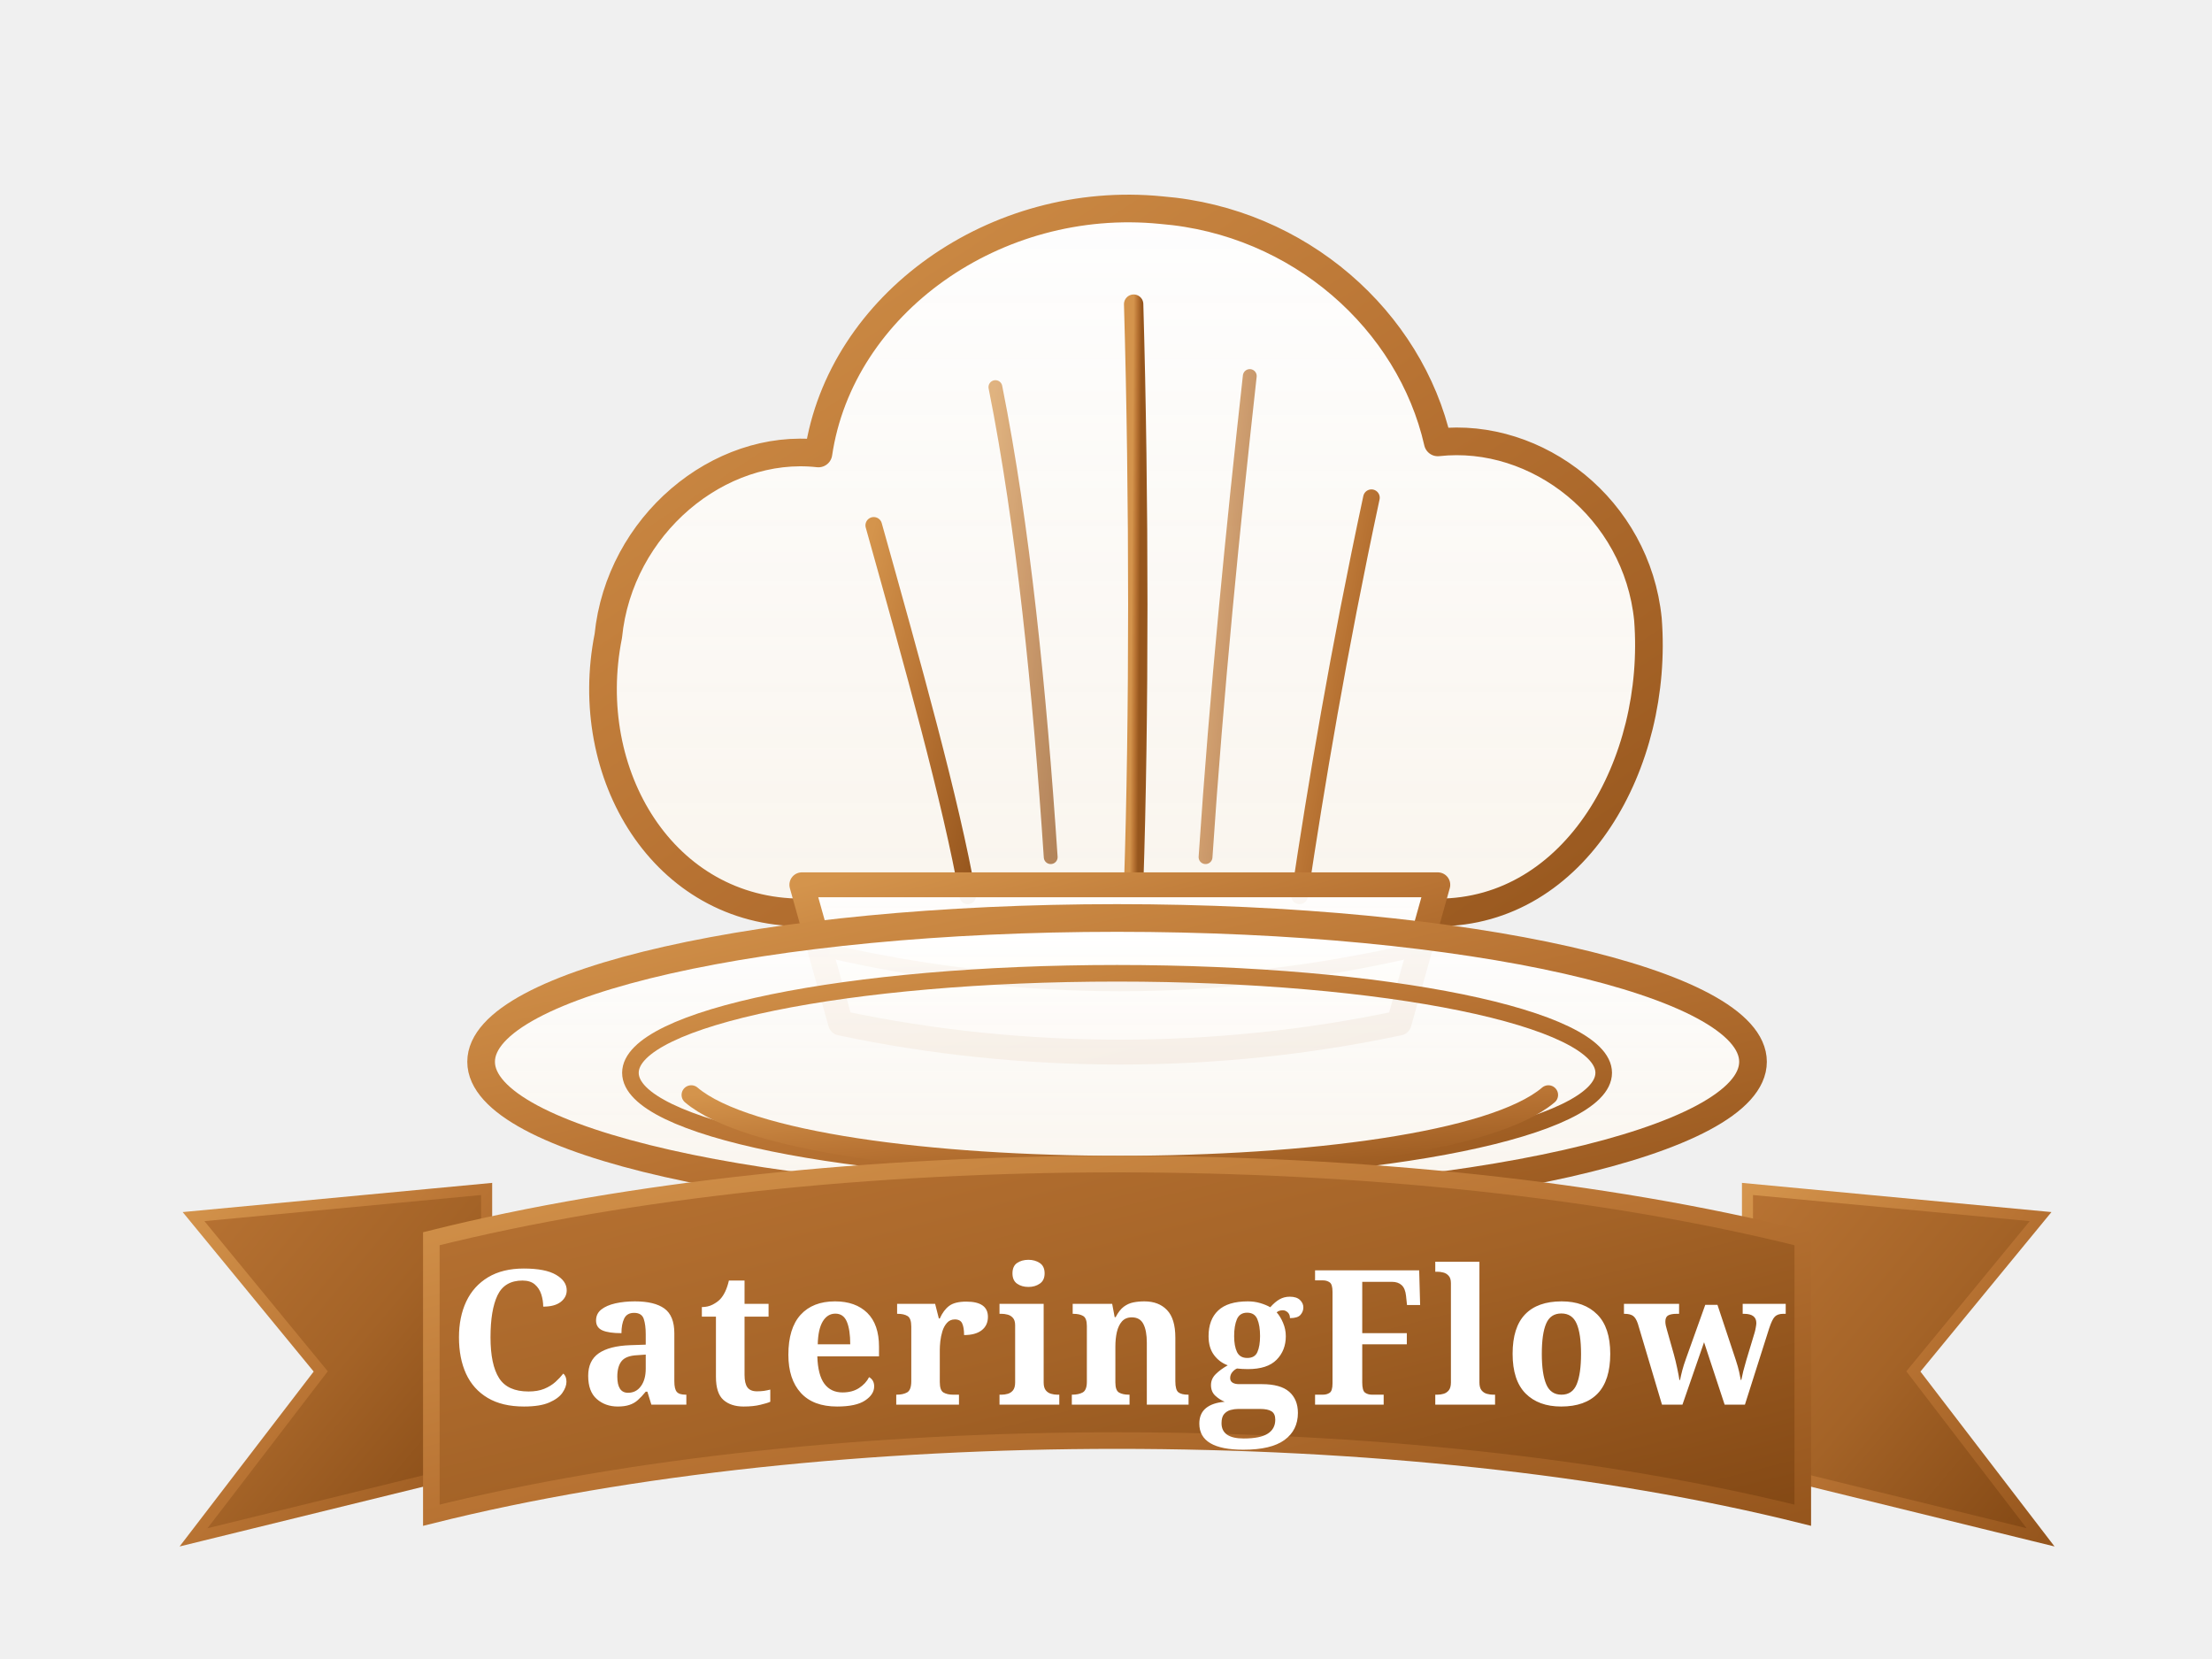
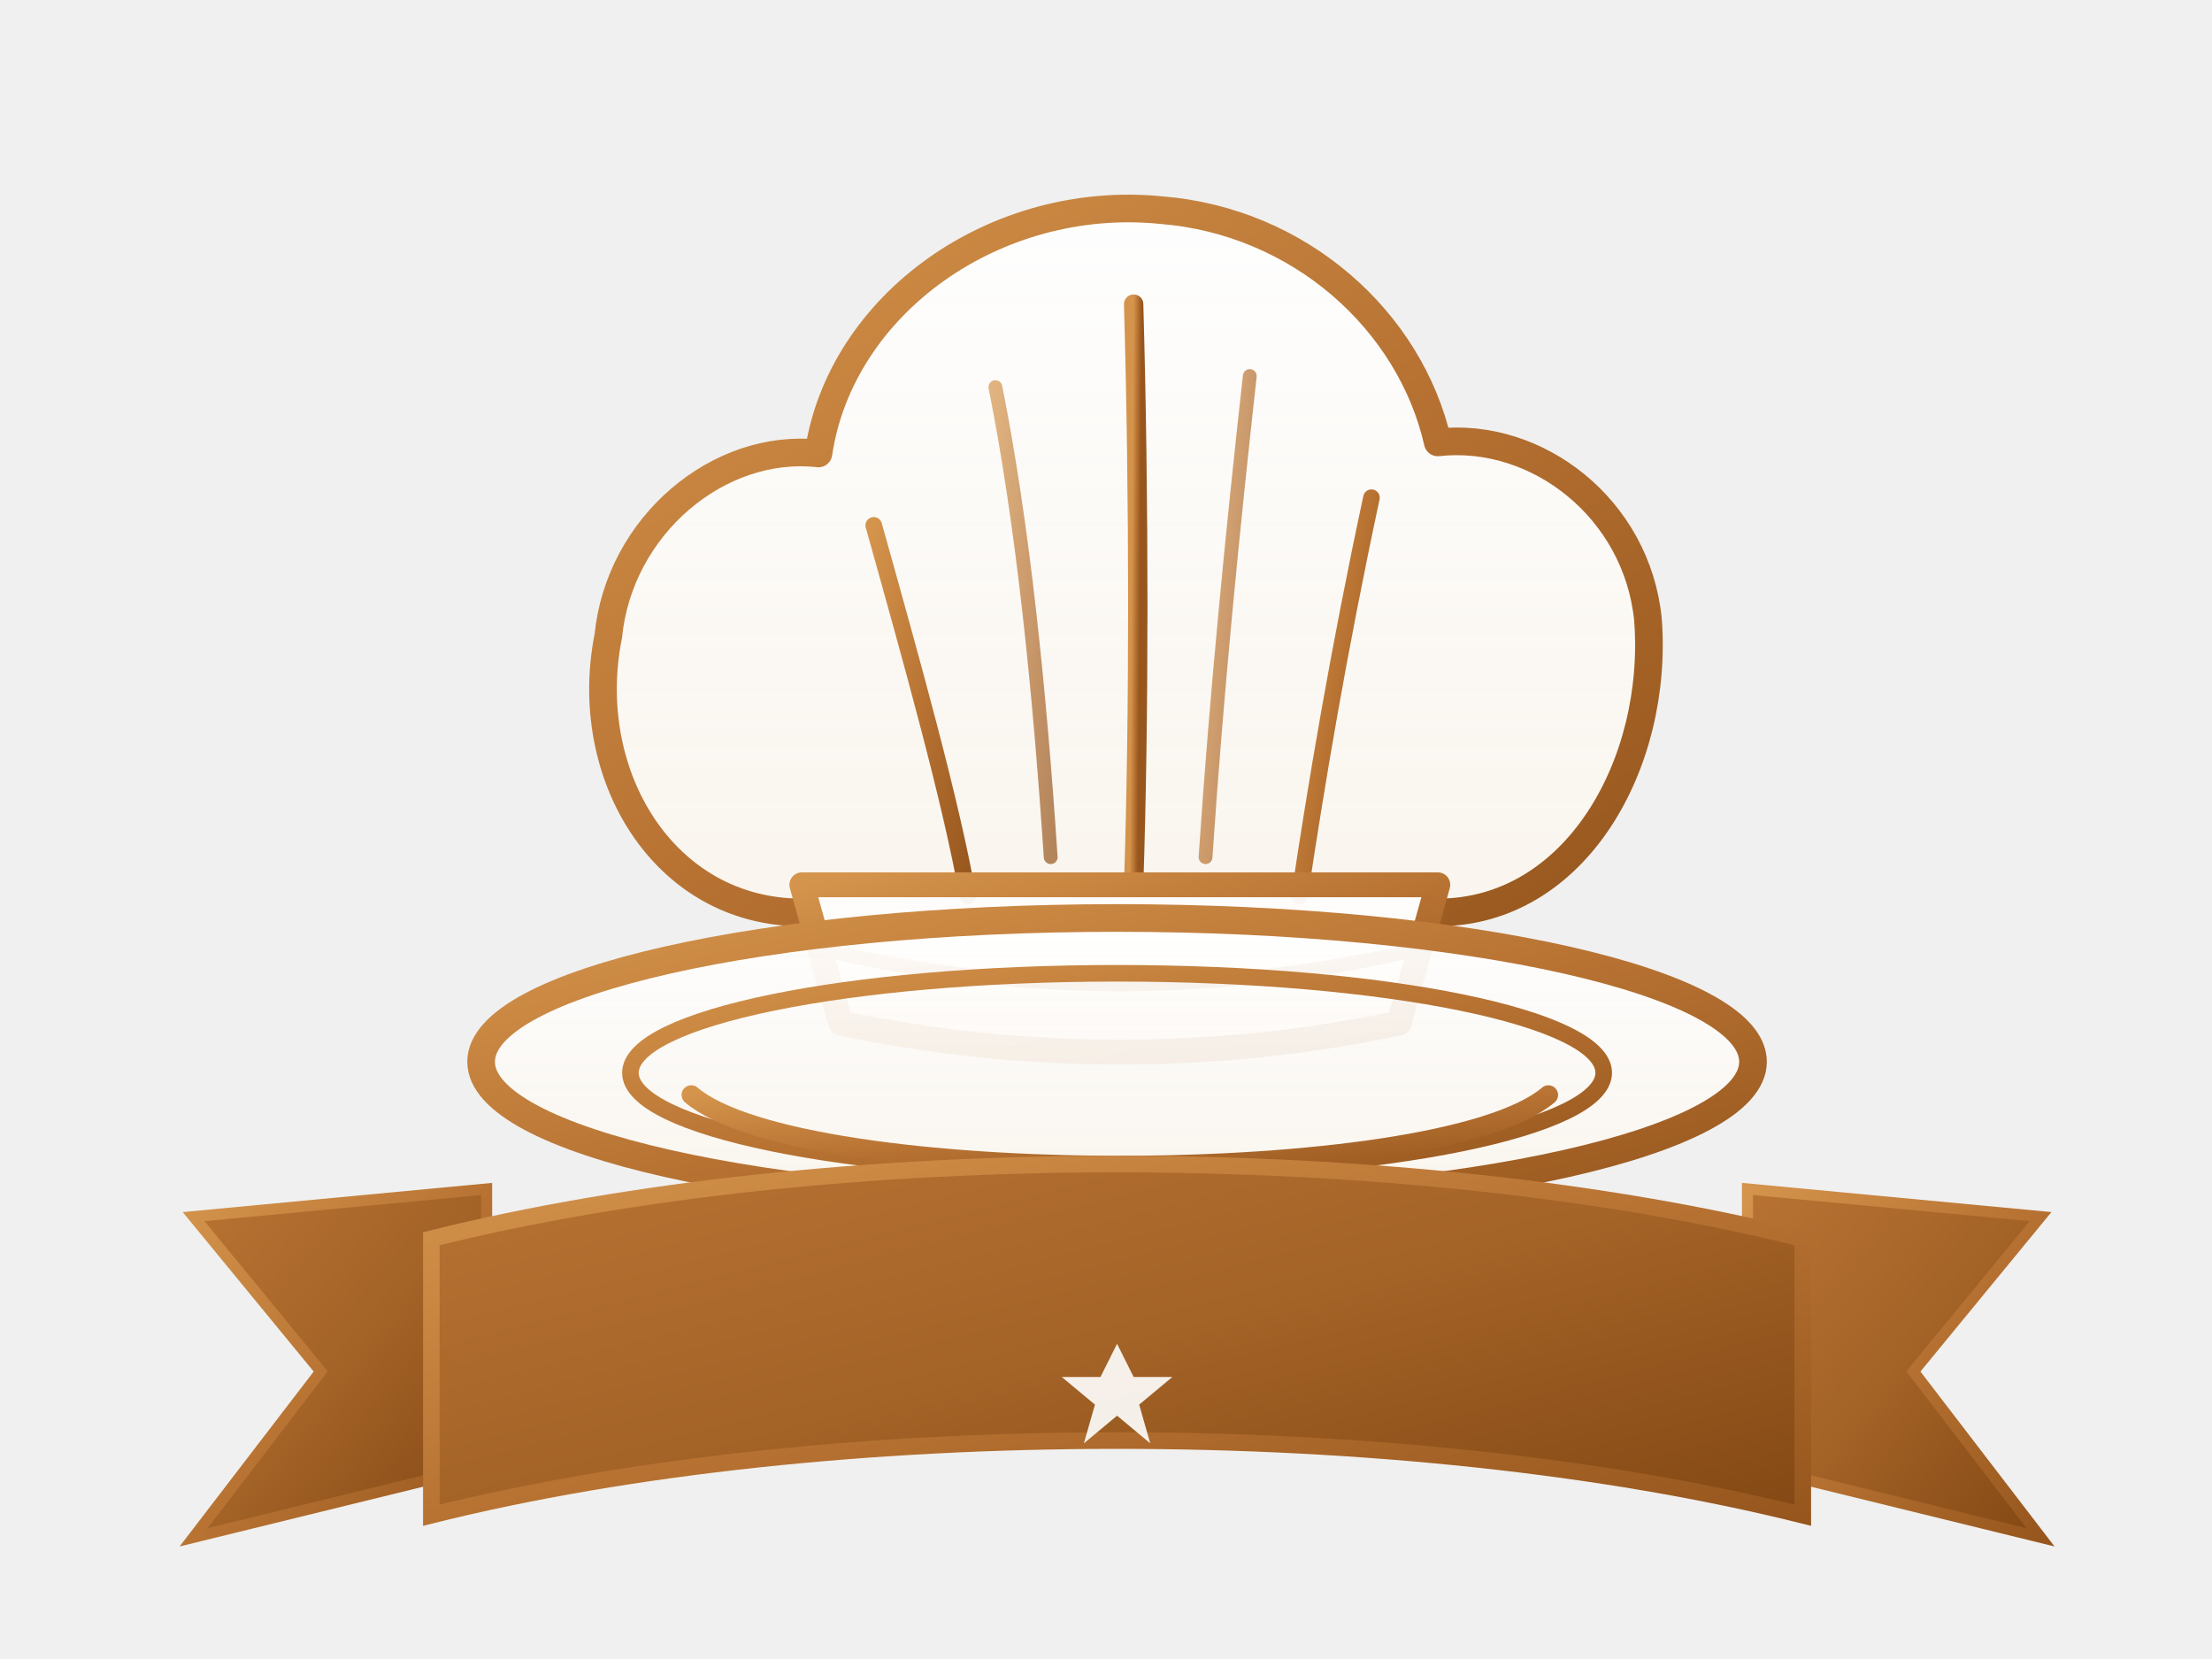
<svg xmlns="http://www.w3.org/2000/svg" viewBox="0 0 400 300" width="100%" height="100%">
  <defs>
    <linearGradient id="goldStroke" x1="0%" y1="0%" x2="100%" y2="100%">
      <stop offset="0%" stop-color="#d4944c" />
      <stop offset="50%" stop-color="#b87333" />
      <stop offset="100%" stop-color="#96561d" />
    </linearGradient>
    <linearGradient id="ribbonGrad" x1="0%" y1="0%" x2="100%" y2="100%">
      <stop offset="0%" stop-color="#b87333" />
      <stop offset="50%" stop-color="#a46327" />
      <stop offset="100%" stop-color="#834814" />
    </linearGradient>
    <linearGradient id="ribbonDark" x1="0%" y1="0%" x2="100%" y2="100%">
      <stop offset="0%" stop-color="#6e390c" />
      <stop offset="100%" stop-color="#4a2505" />
    </linearGradient>
    <linearGradient id="hatFill" x1="0%" y1="0%" x2="0%" y2="100%">
      <stop offset="0%" stop-color="#ffffff" stop-opacity="0.95" />
      <stop offset="100%" stop-color="#faf5ed" stop-opacity="0.9" />
    </linearGradient>
  </defs>
  <g transform="translate(0, 10)">
    <path d="M 145 155               C 120 155 105 130 110 105               C 112 85 130 70 148 72               C 152 45 180 25 210 28               C 235 30 255 48 260 70               C 278 68 296 82 298 102               C 300 128 285 155 260 155 Z" fill="url(#hatFill)" />
    <path d="M 145 155               C 120 155 105 130 110 105               C 112 85 130 70 148 72               C 152 45 180 25 210 28               C 235 30 255 48 260 70               C 278 68 296 82 298 102               C 300 128 285 155 260 155" fill="none" stroke="url(#goldStroke)" stroke-width="5" stroke-linecap="round" stroke-linejoin="round" />
    <path d="M 158 85 C 165 110 172 135 175 152" fill="none" stroke="url(#goldStroke)" stroke-width="3" stroke-linecap="round" />
    <path d="M 205 45 C 206 80 206 120 205 150" fill="none" stroke="url(#goldStroke)" stroke-width="3.5" stroke-linecap="round" />
    <path d="M 248 80 C 242 108 238 132 235 152" fill="none" stroke="url(#goldStroke)" stroke-width="3" stroke-linecap="round" />
    <path d="M 180 60 C 185 85 188 115 190 145" fill="none" stroke="url(#goldStroke)" stroke-width="2.5" stroke-linecap="round" opacity="0.7" />
    <path d="M 226 58 C 223 85 220 115 218 145" fill="none" stroke="url(#goldStroke)" stroke-width="2.5" stroke-linecap="round" opacity="0.7" />
    <path d="M 145 150 L 152 175 C 185 182 220 182 253 175 L 260 150 Z" fill="url(#hatFill)" stroke="url(#goldStroke)" stroke-width="4.5" stroke-linejoin="round" />
    <path d="M 150 162 C 185 170 220 170 255 162" fill="none" stroke="url(#goldStroke)" stroke-width="2.5" />
    <ellipse cx="202" cy="182" rx="115" ry="26" fill="url(#hatFill)" stroke="url(#goldStroke)" stroke-width="5" />
    <ellipse cx="202" cy="184" rx="88" ry="18" fill="none" stroke="url(#goldStroke)" stroke-width="3" />
    <path d="M 125 188 C 145 205 260 205 280 188" fill="none" stroke="url(#goldStroke)" stroke-width="3.5" stroke-linecap="round" />
    <polygon points="58,238 88,205 88,255" fill="url(#ribbonDark)" />
    <path d="M 88 205 L 35 210 L 58 238 L 35 268 L 88 255 Z" fill="url(#ribbonGrad)" stroke="url(#goldStroke)" stroke-width="2" />
    <polygon points="346,238 316,205 316,255" fill="url(#ribbonDark)" />
    <path d="M 316 205 L 369 210 L 346 238 L 369 268 L 316 255 Z" fill="url(#ribbonGrad)" stroke="url(#goldStroke)" stroke-width="2" />
    <path d="M 78 214               C 150 196 254 196 326 214               L 326 264               C 254 246 150 246 78 264 Z" fill="url(#ribbonGrad)" stroke="url(#goldStroke)" stroke-width="3" />
-     <text x="202" y="244" text-anchor="middle" font-family="'Playfair Display', 'Georgia', serif" font-size="34" font-weight="bold" font-style="normal" fill="#ffffff" letter-spacing="1">CateringFlow</text>
+     <polygon points="202,233 205,239 212,239 206,244 208,251 202,246 196,251 198,244 192,239 199,239" fill="#ffffff" opacity="0.9" />
  </g>
</svg>
